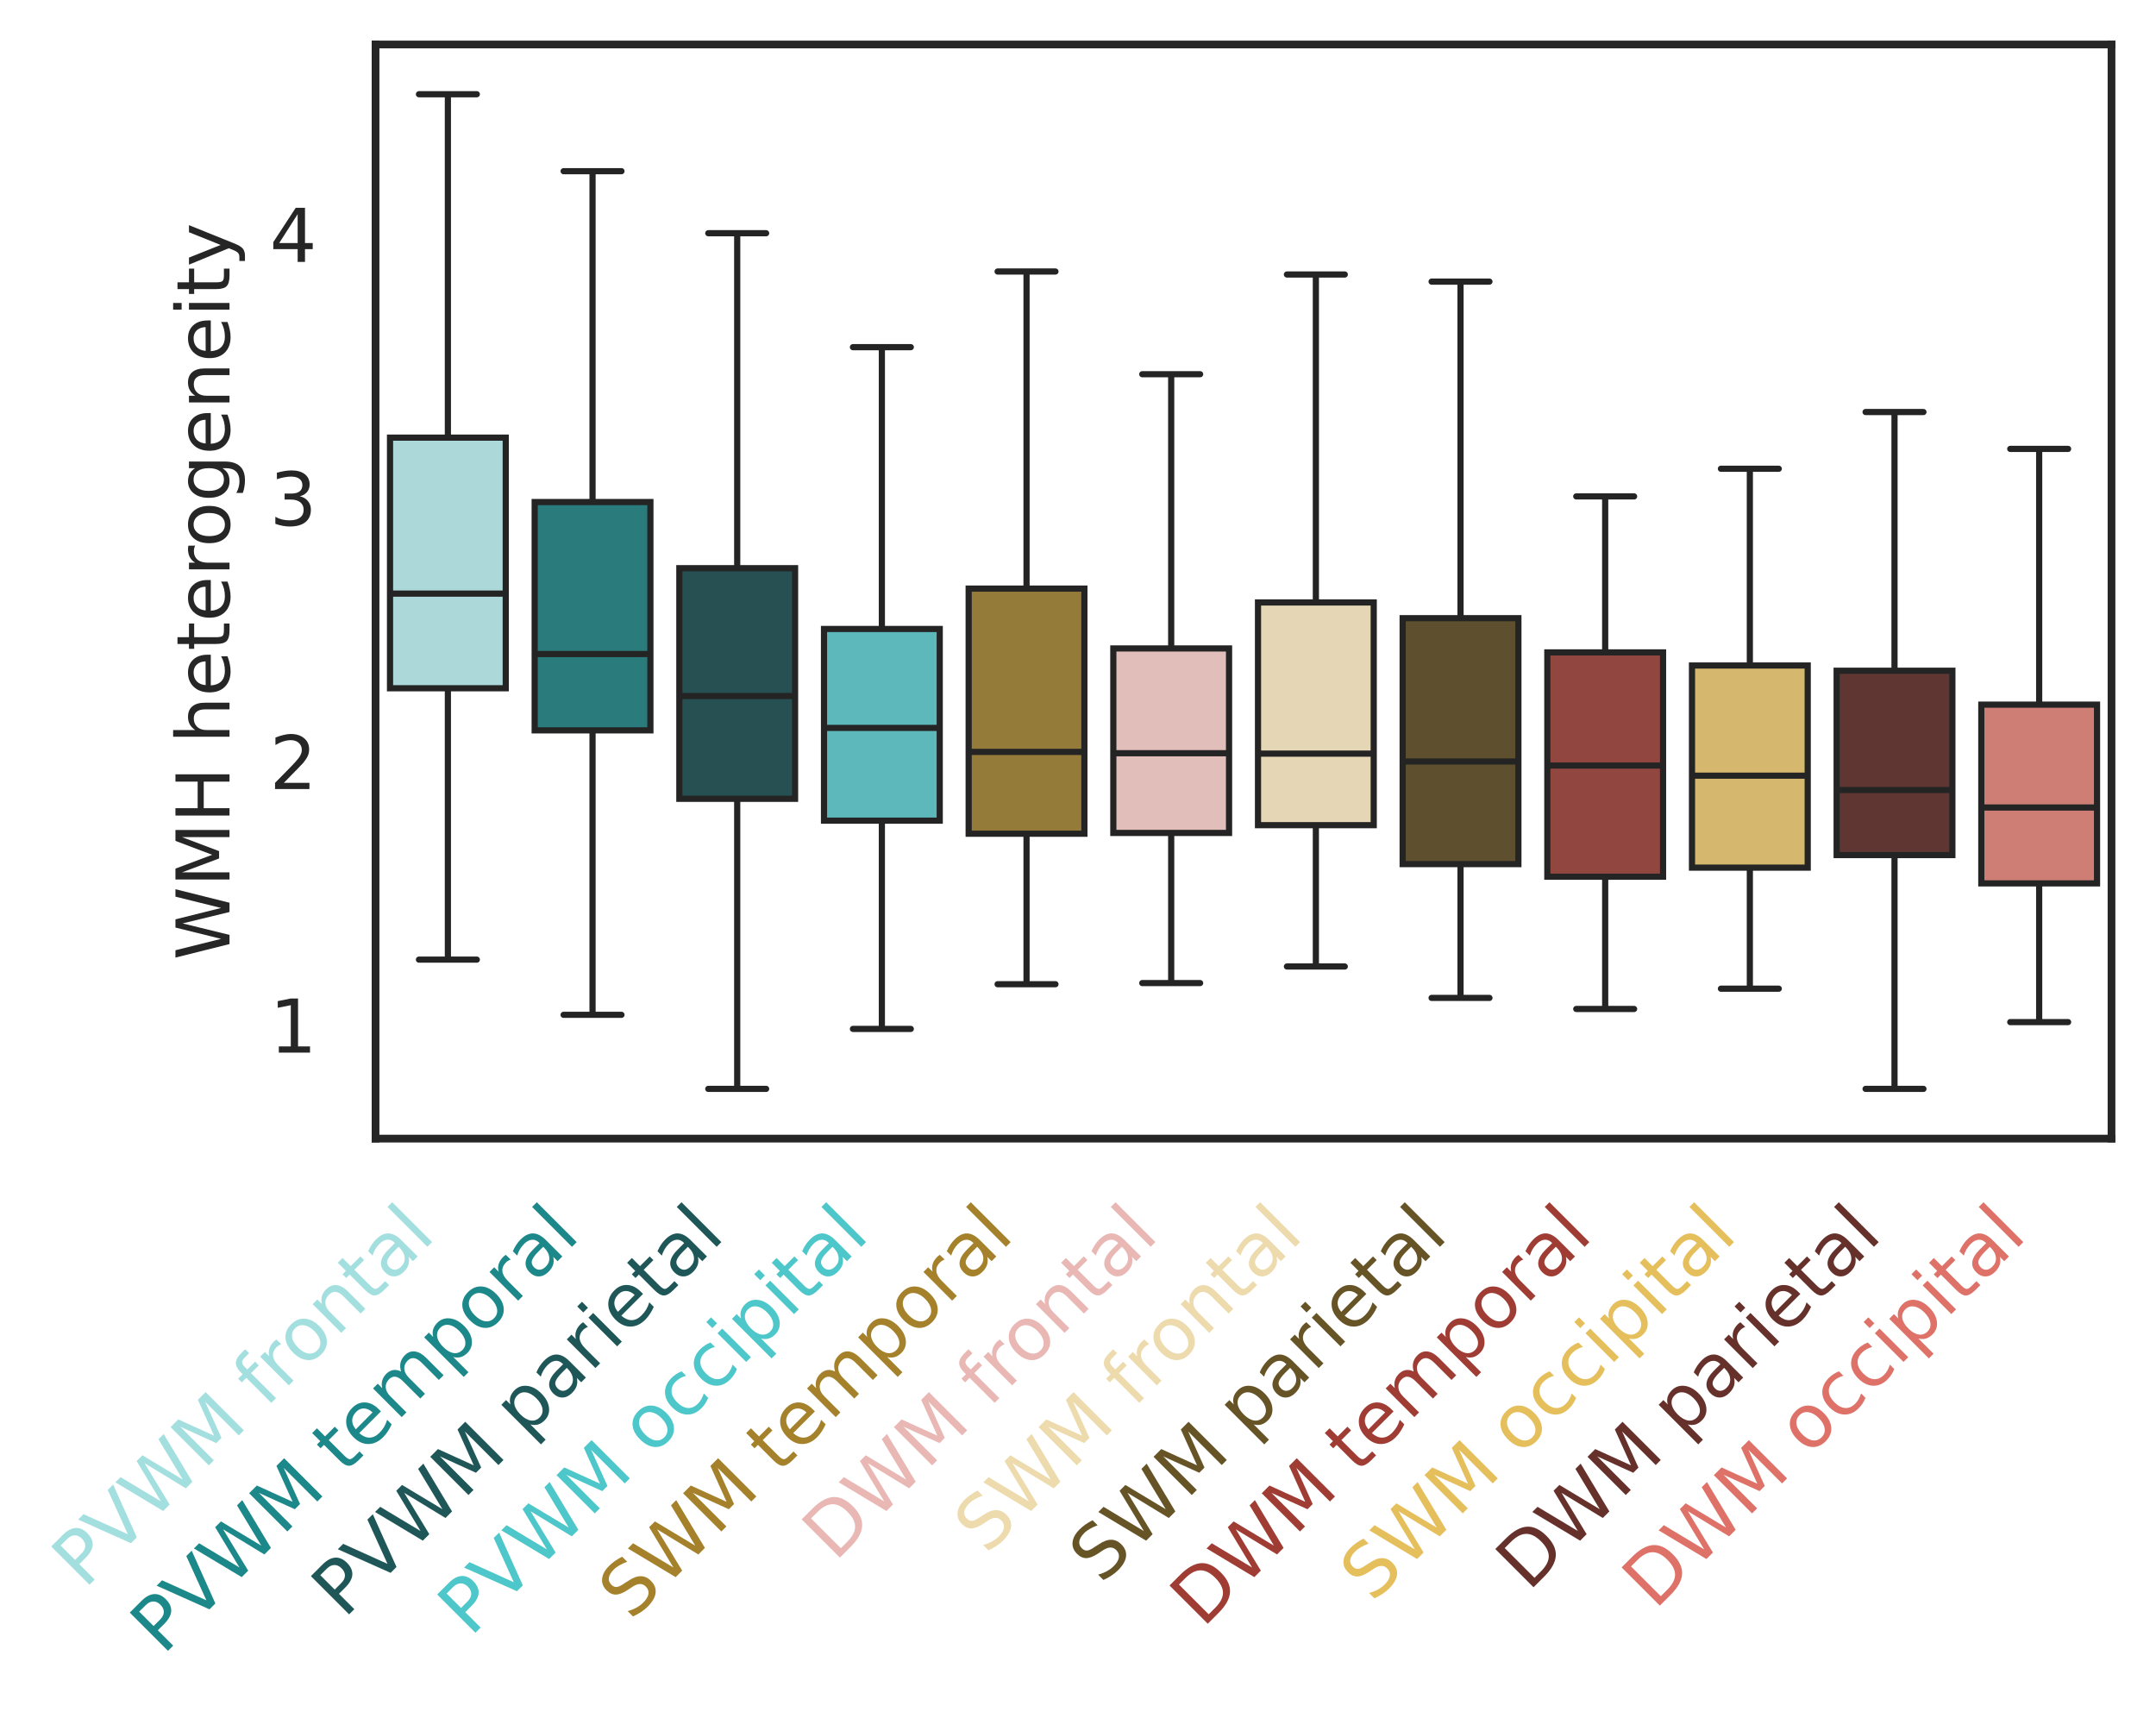
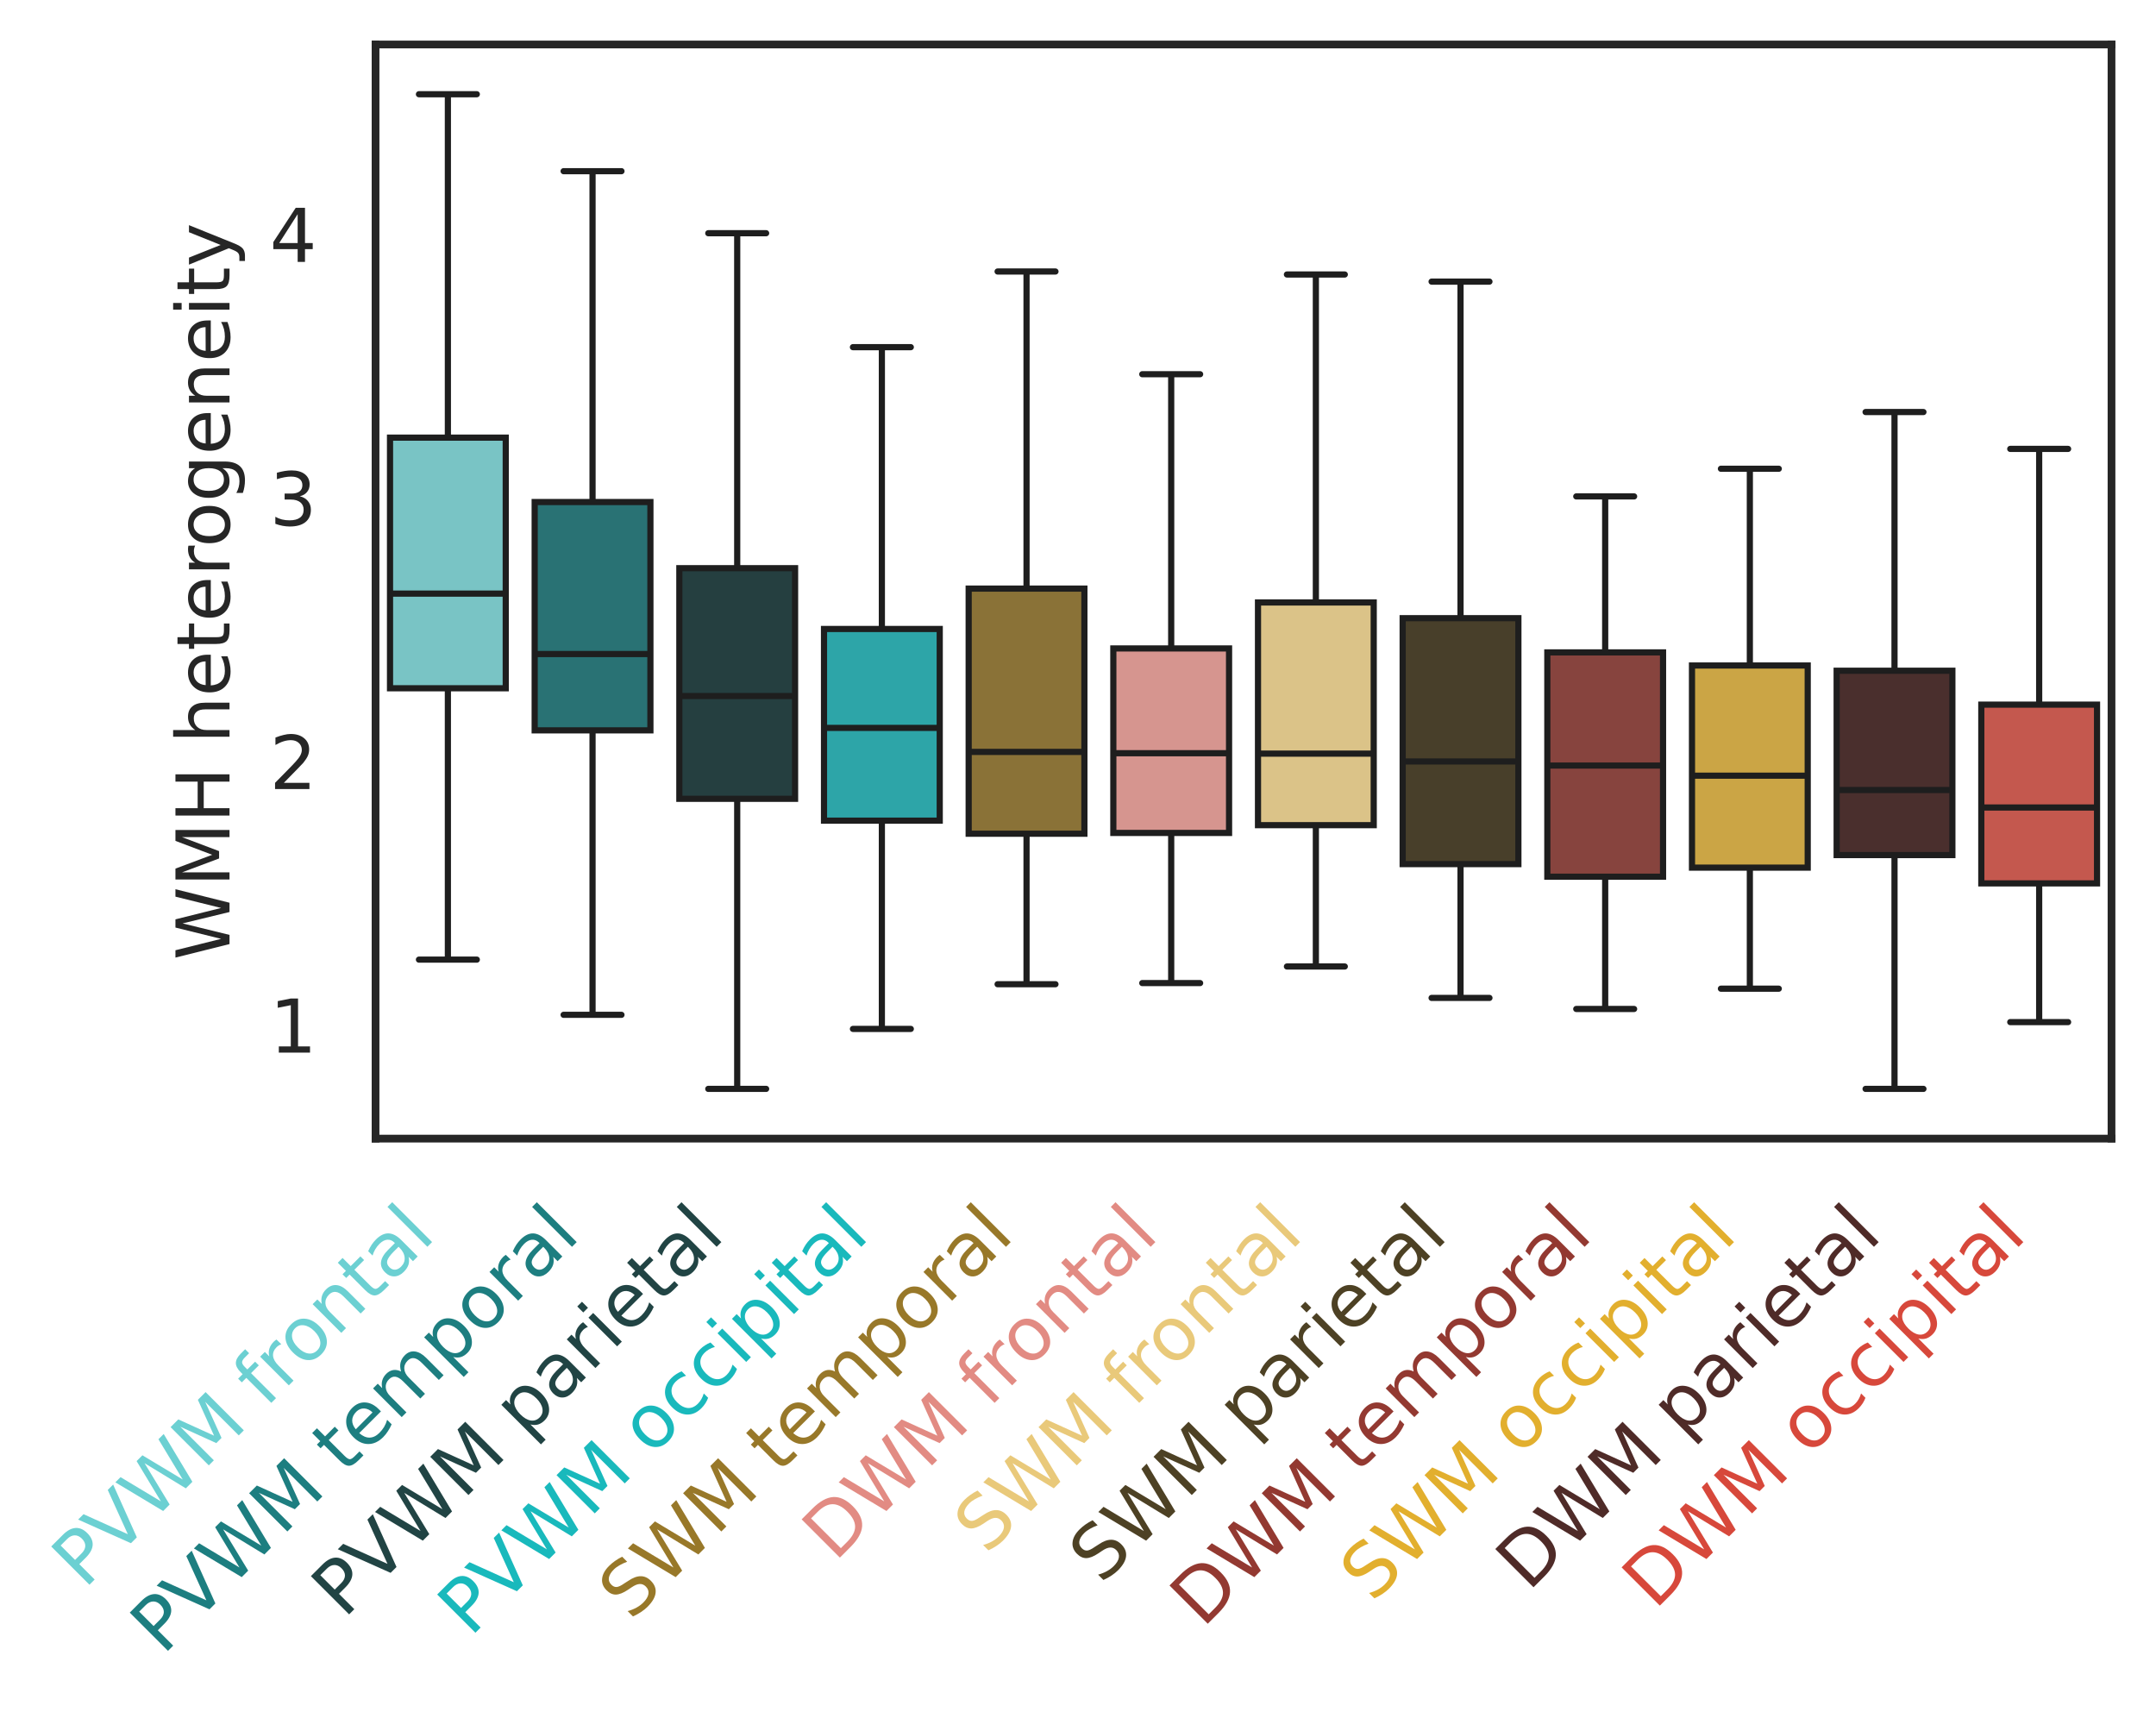
<svg xmlns="http://www.w3.org/2000/svg" width="348.893pt" height="276.918pt" viewBox="0 0 348.893 276.918" version="1.1">
  <defs>
    <style type="text/css">*{stroke-linejoin: round; stroke-linecap: butt}</style>
  </defs>
  <g id="figure_1">
    <g id="patch_1">
      <path d="M 0 276.918  L 348.893 276.918  L 348.893 0  L 0 0  L 0 276.918  z " style="fill: none" />
    </g>
    <g id="axes_1">
      <g id="patch_2">
        <path d="M 60.773 184.24  L 341.693 184.24  L 341.693 7.2  L 60.773 7.2  L 60.773 184.24  z " style="fill: none" />
      </g>
      <g id="matplotlib.axis_1">
        <g id="xtick_1">
          <g id="text_1">
-             <text style="fill: #a4dfe0; font: 12px 'DejaVu Sans', sans-serif" transform="translate(13.64749 257.2534) rotate(-45)">PVWM frontal</text>
+             <text style="fill: #6cd0d2; font: 12px 'DejaVu Sans', sans-serif" transform="translate(13.64749 257.2534) rotate(-45)">PVWM frontal</text>
          </g>
        </g>
        <g id="xtick_2">
          <g id="text_2">
-             <text style="fill: #1c888a; font: 12px 'DejaVu Sans', sans-serif" transform="translate(26.35807 267.9528) rotate(-45)">PVWM temporal</text>
+             <text style="fill: #1d7e80; font: 12px 'DejaVu Sans', sans-serif" transform="translate(26.35807 267.9528) rotate(-45)">PVWM temporal</text>
          </g>
        </g>
        <g id="xtick_3">
          <g id="text_3">
-             <text style="fill: #1f5758; font: 12px 'DejaVu Sans', sans-serif" transform="translate(55.66798 262.0529) rotate(-45)">PVWM parietal</text>
+             <text style="fill: #214444; font: 12px 'DejaVu Sans', sans-serif" transform="translate(55.66798 262.0529) rotate(-45)">PVWM parietal</text>
          </g>
        </g>
        <g id="xtick_4">
          <g id="text_4">
-             <text style="fill: #4dc7ca; font: 12px 'DejaVu Sans', sans-serif" transform="translate(76.1068 265.0241) rotate(-45)">PVWM occipital</text>
+             <text style="fill: #19b9bc; font: 12px 'DejaVu Sans', sans-serif" transform="translate(76.1068 265.0241) rotate(-45)">PVWM occipital</text>
          </g>
        </g>
        <g id="xtick_5">
          <g id="text_5">
-             <text style="fill: #a4812a; font: 12px 'DejaVu Sans', sans-serif" transform="translate(102.122 262.4189) rotate(-45)">SWM temporal</text>
+             <text style="fill: #987829; font: 12px 'DejaVu Sans', sans-serif" transform="translate(102.122 262.4189) rotate(-45)">SWM temporal</text>
          </g>
        </g>
        <g id="xtick_6">
          <g id="text_6">
-             <text style="fill: #e9b8b4; font: 12px 'DejaVu Sans', sans-serif" transform="translate(135.0846 252.8663) rotate(-45)">DWM frontal</text>
+             <text style="fill: #e28b83; font: 12px 'DejaVu Sans', sans-serif" transform="translate(135.0846 252.8663) rotate(-45)">DWM frontal</text>
          </g>
        </g>
        <g id="xtick_7">
          <g id="text_7">
-             <text style="fill: #eddbad; font: 12px 'DejaVu Sans', sans-serif" transform="translate(159.6414 251.7194) rotate(-45)">SWM frontal</text>
+             <text style="fill: #e9c97a; font: 12px 'DejaVu Sans', sans-serif" transform="translate(159.6414 251.7194) rotate(-45)">SWM frontal</text>
          </g>
        </g>
        <g id="xtick_8">
          <g id="text_8">
-             <text style="fill: #665326; font: 12px 'DejaVu Sans', sans-serif" transform="translate(178.2519 256.5189) rotate(-45)">SWM parietal</text>
+             <text style="fill: #4d4124; font: 12px 'DejaVu Sans', sans-serif" transform="translate(178.2519 256.5189) rotate(-45)">SWM parietal</text>
          </g>
        </g>
        <g id="xtick_9">
          <g id="text_9">
-             <text style="fill: #9f3c33; font: 12px 'DejaVu Sans', sans-serif" transform="translate(194.6152 263.5657) rotate(-45)">DWM temporal</text>
+             <text style="fill: #933931; font: 12px 'DejaVu Sans', sans-serif" transform="translate(194.6152 263.5657) rotate(-45)">DWM temporal</text>
          </g>
        </g>
        <g id="xtick_10">
          <g id="text_10">
-             <text style="fill: #e6bf5d; font: 12px 'DejaVu Sans', sans-serif" transform="translate(222.1007 259.4901) rotate(-45)">SWM occipital</text>
+             <text style="fill: #e2af2e; font: 12px 'DejaVu Sans', sans-serif" transform="translate(222.1007 259.4901) rotate(-45)">SWM occipital</text>
          </g>
        </g>
        <g id="xtick_11">
          <g id="text_11">
-             <text style="fill: #66302b; font: 12px 'DejaVu Sans', sans-serif" transform="translate(247.3351 257.6658) rotate(-45)">DWM parietal</text>
+             <text style="fill: #4f2b28; font: 12px 'DejaVu Sans', sans-serif" transform="translate(247.3351 257.6658) rotate(-45)">DWM parietal</text>
          </g>
        </g>
        <g id="xtick_12">
          <g id="text_12">
-             <text style="fill: #de7268; font: 12px 'DejaVu Sans', sans-serif" transform="translate(267.7739 260.6369) rotate(-45)">DWM occipital</text>
+             <text style="fill: #d7483b; font: 12px 'DejaVu Sans', sans-serif" transform="translate(267.7739 260.6369) rotate(-45)">DWM occipital</text>
          </g>
        </g>
      </g>
      <g id="matplotlib.axis_2">
        <g id="ytick_1">
          <g id="text_13">
            <text style="fill: #262626; font: 12px 'DejaVu Sans', sans-serif; text-anchor: end" x="51.273" y="170.318" transform="rotate(-0 51.27334 170.3176)">1</text>
          </g>
        </g>
        <g id="ytick_2">
          <g id="text_14">
            <text style="fill: #262626; font: 12px 'DejaVu Sans', sans-serif; text-anchor: end" x="51.273" y="127.671" transform="rotate(-0 51.27334 127.6708)">2</text>
          </g>
        </g>
        <g id="ytick_3">
          <g id="text_15">
            <text style="fill: #262626; font: 12px 'DejaVu Sans', sans-serif; text-anchor: end" x="51.273" y="85.024" transform="rotate(-0 51.27334 85.02396)">3</text>
          </g>
        </g>
        <g id="ytick_4">
          <g id="text_16">
            <text style="fill: #262626; font: 12px 'DejaVu Sans', sans-serif; text-anchor: end" x="51.273" y="42.377" transform="rotate(-0 51.27334 42.37713)">4</text>
          </g>
        </g>
        <g id="text_17">
          <text style="fill: #262626; font: 12px 'DejaVu Sans', sans-serif; text-anchor: middle" x="37.143" y="95.72" transform="rotate(-90 37.14271 95.71989)">WMH heterogeneity</text>
        </g>
      </g>
      <g id="patch_3">
-         <path d="M 63.114 111.369  L 81.842 111.369  L 81.842 70.813  L 63.114 70.813  L 63.114 111.369  z " clip-path="url(#p19a65bd979)" style="fill: #acd8d9; stroke: #242424; stroke-linejoin: miter" />
+         <path d="M 63.114 111.369  L 81.842 111.369  L 81.842 70.813  L 63.114 70.813  L 63.114 111.369  z " clip-path="url(#p27c1c8b033)" style="fill: #79c4c5; stroke: #1e1e1e; stroke-linejoin: miter" />
      </g>
      <g id="line2d_1">
-         <path d="M 72.478 111.369  L 72.478 155.278  " clip-path="url(#p19a65bd979)" style="fill: none; stroke: #242424" />
+         <path d="M 72.478 111.369  L 72.478 155.278  " clip-path="url(#p27c1c8b033)" style="fill: none; stroke: #1e1e1e" />
      </g>
      <g id="line2d_2">
-         <path d="M 72.478 70.813  L 72.478 15.247  " clip-path="url(#p19a65bd979)" style="fill: none; stroke: #242424" />
+         <path d="M 72.478 70.813  L 72.478 15.247  " clip-path="url(#p27c1c8b033)" style="fill: none; stroke: #1e1e1e" />
      </g>
      <g id="line2d_3">
-         <path d="M 67.796 155.278  L 77.16 155.278  " clip-path="url(#p19a65bd979)" style="fill: none; stroke: #242424; stroke-linecap: round" />
+         <path d="M 67.796 155.278  L 77.16 155.278  " clip-path="url(#p27c1c8b033)" style="fill: none; stroke: #1e1e1e; stroke-linecap: round" />
      </g>
      <g id="line2d_4">
-         <path d="M 67.796 15.247  L 77.16 15.247  " clip-path="url(#p19a65bd979)" style="fill: none; stroke: #242424; stroke-linecap: round" />
+         <path d="M 67.796 15.247  L 77.16 15.247  " clip-path="url(#p27c1c8b033)" style="fill: none; stroke: #1e1e1e; stroke-linecap: round" />
      </g>
      <g id="patch_4">
-         <path d="M 133.344 132.792  L 152.072 132.792  L 152.072 101.776  L 133.344 101.776  L 133.344 132.792  z " clip-path="url(#p19a65bd979)" style="fill: #5cb8ba; stroke: #242424; stroke-linejoin: miter" />
+         <path d="M 133.344 132.792  L 152.072 132.792  L 152.072 101.776  L 133.344 101.776  L 133.344 132.792  z " clip-path="url(#p27c1c8b033)" style="fill: #2da5a8; stroke: #1e1e1e; stroke-linejoin: miter" />
      </g>
      <g id="line2d_5">
-         <path d="M 142.708 132.792  L 142.708 166.49  " clip-path="url(#p19a65bd979)" style="fill: none; stroke: #242424" />
+         <path d="M 142.708 132.792  L 142.708 166.49  " clip-path="url(#p27c1c8b033)" style="fill: none; stroke: #1e1e1e" />
      </g>
      <g id="line2d_6">
-         <path d="M 142.708 101.776  L 142.708 56.175  " clip-path="url(#p19a65bd979)" style="fill: none; stroke: #242424" />
+         <path d="M 142.708 101.776  L 142.708 56.175  " clip-path="url(#p27c1c8b033)" style="fill: none; stroke: #1e1e1e" />
      </g>
      <g id="line2d_7">
-         <path d="M 138.026 166.49  L 147.39 166.49  " clip-path="url(#p19a65bd979)" style="fill: none; stroke: #242424; stroke-linecap: round" />
+         <path d="M 138.026 166.49  L 147.39 166.49  " clip-path="url(#p27c1c8b033)" style="fill: none; stroke: #1e1e1e; stroke-linecap: round" />
      </g>
      <g id="line2d_8">
-         <path d="M 138.026 56.175  L 147.39 56.175  " clip-path="url(#p19a65bd979)" style="fill: none; stroke: #242424; stroke-linecap: round" />
+         <path d="M 138.026 56.175  L 147.39 56.175  " clip-path="url(#p27c1c8b033)" style="fill: none; stroke: #1e1e1e; stroke-linecap: round" />
      </g>
      <g id="patch_5">
-         <path d="M 86.524 118.181  L 105.252 118.181  L 105.252 81.235  L 86.524 81.235  L 86.524 118.181  z " clip-path="url(#p19a65bd979)" style="fill: #2a7b7c; stroke: #242424; stroke-linejoin: miter" />
+         <path d="M 86.524 118.181  L 105.252 118.181  L 105.252 81.235  L 86.524 81.235  L 86.524 118.181  z " clip-path="url(#p27c1c8b033)" style="fill: #297274; stroke: #1e1e1e; stroke-linejoin: miter" />
      </g>
      <g id="line2d_9">
-         <path d="M 95.888 118.181  L 95.888 164.209  " clip-path="url(#p19a65bd979)" style="fill: none; stroke: #242424" />
+         <path d="M 95.888 118.181  L 95.888 164.209  " clip-path="url(#p27c1c8b033)" style="fill: none; stroke: #1e1e1e" />
      </g>
      <g id="line2d_10">
-         <path d="M 95.888 81.235  L 95.888 27.7  " clip-path="url(#p19a65bd979)" style="fill: none; stroke: #242424" />
+         <path d="M 95.888 81.235  L 95.888 27.7  " clip-path="url(#p27c1c8b033)" style="fill: none; stroke: #1e1e1e" />
      </g>
      <g id="line2d_11">
-         <path d="M 91.206 164.209  L 100.57 164.209  " clip-path="url(#p19a65bd979)" style="fill: none; stroke: #242424; stroke-linecap: round" />
+         <path d="M 91.206 164.209  L 100.57 164.209  " clip-path="url(#p27c1c8b033)" style="fill: none; stroke: #1e1e1e; stroke-linecap: round" />
      </g>
      <g id="line2d_12">
-         <path d="M 91.206 27.7  L 100.57 27.7  " clip-path="url(#p19a65bd979)" style="fill: none; stroke: #242424; stroke-linecap: round" />
+         <path d="M 91.206 27.7  L 100.57 27.7  " clip-path="url(#p27c1c8b033)" style="fill: none; stroke: #1e1e1e; stroke-linecap: round" />
      </g>
      <g id="patch_6">
-         <path d="M 109.934 129.256  L 128.662 129.256  L 128.662 91.939  L 109.934 91.939  L 109.934 129.256  z " clip-path="url(#p19a65bd979)" style="fill: #265051; stroke: #242424; stroke-linejoin: miter" />
+         <path d="M 109.934 129.256  L 128.662 129.256  L 128.662 91.939  L 109.934 91.939  L 109.934 129.256  z " clip-path="url(#p27c1c8b033)" style="fill: #253f40; stroke: #1e1e1e; stroke-linejoin: miter" />
      </g>
      <g id="line2d_13">
-         <path d="M 119.298 129.256  L 119.298 176.193  " clip-path="url(#p19a65bd979)" style="fill: none; stroke: #242424" />
+         <path d="M 119.298 129.256  L 119.298 176.193  " clip-path="url(#p27c1c8b033)" style="fill: none; stroke: #1e1e1e" />
      </g>
      <g id="line2d_14">
-         <path d="M 119.298 91.939  L 119.298 37.737  " clip-path="url(#p19a65bd979)" style="fill: none; stroke: #242424" />
+         <path d="M 119.298 91.939  L 119.298 37.737  " clip-path="url(#p27c1c8b033)" style="fill: none; stroke: #1e1e1e" />
      </g>
      <g id="line2d_15">
-         <path d="M 114.616 176.193  L 123.98 176.193  " clip-path="url(#p19a65bd979)" style="fill: none; stroke: #242424; stroke-linecap: round" />
+         <path d="M 114.616 176.193  L 123.98 176.193  " clip-path="url(#p27c1c8b033)" style="fill: none; stroke: #1e1e1e; stroke-linecap: round" />
      </g>
      <g id="line2d_16">
-         <path d="M 114.616 37.737  L 123.98 37.737  " clip-path="url(#p19a65bd979)" style="fill: none; stroke: #242424; stroke-linecap: round" />
+         <path d="M 114.616 37.737  L 123.98 37.737  " clip-path="url(#p27c1c8b033)" style="fill: none; stroke: #1e1e1e; stroke-linecap: round" />
      </g>
      <g id="patch_7">
-         <path d="M 203.574 133.522  L 222.302 133.522  L 222.302 97.485  L 203.574 97.485  L 203.574 133.522  z " clip-path="url(#p19a65bd979)" style="fill: #e5d7b5; stroke: #242424; stroke-linejoin: miter" />
+         <path d="M 203.574 133.522  L 222.302 133.522  L 222.302 97.485  L 203.574 97.485  L 203.574 133.522  z " clip-path="url(#p27c1c8b033)" style="fill: #dbc388; stroke: #1e1e1e; stroke-linejoin: miter" />
      </g>
      <g id="line2d_17">
-         <path d="M 212.938 133.522  L 212.938 156.389  " clip-path="url(#p19a65bd979)" style="fill: none; stroke: #242424" />
+         <path d="M 212.938 133.522  L 212.938 156.389  " clip-path="url(#p27c1c8b033)" style="fill: none; stroke: #1e1e1e" />
      </g>
      <g id="line2d_18">
-         <path d="M 212.938 97.485  L 212.938 44.416  " clip-path="url(#p19a65bd979)" style="fill: none; stroke: #242424" />
+         <path d="M 212.938 97.485  L 212.938 44.416  " clip-path="url(#p27c1c8b033)" style="fill: none; stroke: #1e1e1e" />
      </g>
      <g id="line2d_19">
-         <path d="M 208.256 156.389  L 217.62 156.389  " clip-path="url(#p19a65bd979)" style="fill: none; stroke: #242424; stroke-linecap: round" />
+         <path d="M 208.256 156.389  L 217.62 156.389  " clip-path="url(#p27c1c8b033)" style="fill: none; stroke: #1e1e1e; stroke-linecap: round" />
      </g>
      <g id="line2d_20">
-         <path d="M 208.256 44.416  L 217.62 44.416  " clip-path="url(#p19a65bd979)" style="fill: none; stroke: #242424; stroke-linecap: round" />
+         <path d="M 208.256 44.416  L 217.62 44.416  " clip-path="url(#p27c1c8b033)" style="fill: none; stroke: #1e1e1e; stroke-linecap: round" />
      </g>
      <g id="patch_8">
-         <path d="M 273.804 140.393  L 292.532 140.393  L 292.532 107.686  L 273.804 107.686  L 273.804 140.393  z " clip-path="url(#p19a65bd979)" style="fill: #d5b86e; stroke: #242424; stroke-linejoin: miter" />
+         <path d="M 273.804 140.393  L 292.532 140.393  L 292.532 107.686  L 273.804 107.686  L 273.804 140.393  z " clip-path="url(#p27c1c8b033)" style="fill: #cba545; stroke: #1e1e1e; stroke-linejoin: miter" />
      </g>
      <g id="line2d_21">
-         <path d="M 283.168 140.393  L 283.168 159.98  " clip-path="url(#p19a65bd979)" style="fill: none; stroke: #242424" />
+         <path d="M 283.168 140.393  L 283.168 159.98  " clip-path="url(#p27c1c8b033)" style="fill: none; stroke: #1e1e1e" />
      </g>
      <g id="line2d_22">
-         <path d="M 283.168 107.686  L 283.168 75.849  " clip-path="url(#p19a65bd979)" style="fill: none; stroke: #242424" />
+         <path d="M 283.168 107.686  L 283.168 75.849  " clip-path="url(#p27c1c8b033)" style="fill: none; stroke: #1e1e1e" />
      </g>
      <g id="line2d_23">
-         <path d="M 278.486 159.98  L 287.85 159.98  " clip-path="url(#p19a65bd979)" style="fill: none; stroke: #242424; stroke-linecap: round" />
+         <path d="M 278.486 159.98  L 287.85 159.98  " clip-path="url(#p27c1c8b033)" style="fill: none; stroke: #1e1e1e; stroke-linecap: round" />
      </g>
      <g id="line2d_24">
-         <path d="M 278.486 75.849  L 287.85 75.849  " clip-path="url(#p19a65bd979)" style="fill: none; stroke: #242424; stroke-linecap: round" />
+         <path d="M 278.486 75.849  L 287.85 75.849  " clip-path="url(#p27c1c8b033)" style="fill: none; stroke: #1e1e1e; stroke-linecap: round" />
      </g>
      <g id="patch_9">
-         <path d="M 156.754 134.905  L 175.482 134.905  L 175.482 95.241  L 156.754 95.241  L 156.754 134.905  z " clip-path="url(#p19a65bd979)" style="fill: #957b39; stroke: #242424; stroke-linejoin: miter" />
+         <path d="M 156.754 134.905  L 175.482 134.905  L 175.482 95.241  L 156.754 95.241  L 156.754 134.905  z " clip-path="url(#p27c1c8b033)" style="fill: #8a7237; stroke: #1e1e1e; stroke-linejoin: miter" />
      </g>
      <g id="line2d_25">
-         <path d="M 166.118 134.905  L 166.118 159.257  " clip-path="url(#p19a65bd979)" style="fill: none; stroke: #242424" />
+         <path d="M 166.118 134.905  L 166.118 159.257  " clip-path="url(#p27c1c8b033)" style="fill: none; stroke: #1e1e1e" />
      </g>
      <g id="line2d_26">
-         <path d="M 166.118 95.241  L 166.118 43.933  " clip-path="url(#p19a65bd979)" style="fill: none; stroke: #242424" />
+         <path d="M 166.118 95.241  L 166.118 43.933  " clip-path="url(#p27c1c8b033)" style="fill: none; stroke: #1e1e1e" />
      </g>
      <g id="line2d_27">
-         <path d="M 161.436 159.257  L 170.8 159.257  " clip-path="url(#p19a65bd979)" style="fill: none; stroke: #242424; stroke-linecap: round" />
+         <path d="M 161.436 159.257  L 170.8 159.257  " clip-path="url(#p27c1c8b033)" style="fill: none; stroke: #1e1e1e; stroke-linecap: round" />
      </g>
      <g id="line2d_28">
-         <path d="M 161.436 43.933  L 170.8 43.933  " clip-path="url(#p19a65bd979)" style="fill: none; stroke: #242424; stroke-linecap: round" />
+         <path d="M 161.436 43.933  L 170.8 43.933  " clip-path="url(#p27c1c8b033)" style="fill: none; stroke: #1e1e1e; stroke-linecap: round" />
      </g>
      <g id="patch_10">
-         <path d="M 226.984 139.823  L 245.712 139.823  L 245.712 100.028  L 226.984 100.028  L 226.984 139.823  z " clip-path="url(#p19a65bd979)" style="fill: #5e502e; stroke: #242424; stroke-linejoin: miter" />
+         <path d="M 226.984 139.823  L 245.712 139.823  L 245.712 100.028  L 226.984 100.028  L 226.984 139.823  z " clip-path="url(#p27c1c8b033)" style="fill: #483f2a; stroke: #1e1e1e; stroke-linejoin: miter" />
      </g>
      <g id="line2d_29">
-         <path d="M 236.348 139.823  L 236.348 161.474  " clip-path="url(#p19a65bd979)" style="fill: none; stroke: #242424" />
+         <path d="M 236.348 139.823  L 236.348 161.474  " clip-path="url(#p27c1c8b033)" style="fill: none; stroke: #1e1e1e" />
      </g>
      <g id="line2d_30">
-         <path d="M 236.348 100.028  L 236.348 45.568  " clip-path="url(#p19a65bd979)" style="fill: none; stroke: #242424" />
+         <path d="M 236.348 100.028  L 236.348 45.568  " clip-path="url(#p27c1c8b033)" style="fill: none; stroke: #1e1e1e" />
      </g>
      <g id="line2d_31">
-         <path d="M 231.666 161.474  L 241.03 161.474  " clip-path="url(#p19a65bd979)" style="fill: none; stroke: #242424; stroke-linecap: round" />
+         <path d="M 231.666 161.474  L 241.03 161.474  " clip-path="url(#p27c1c8b033)" style="fill: none; stroke: #1e1e1e; stroke-linecap: round" />
      </g>
      <g id="line2d_32">
-         <path d="M 231.666 45.568  L 241.03 45.568  " clip-path="url(#p19a65bd979)" style="fill: none; stroke: #242424; stroke-linecap: round" />
+         <path d="M 231.666 45.568  L 241.03 45.568  " clip-path="url(#p27c1c8b033)" style="fill: none; stroke: #1e1e1e; stroke-linecap: round" />
      </g>
      <g id="patch_11">
-         <path d="M 180.164 134.78  L 198.892 134.78  L 198.892 104.925  L 180.164 104.925  L 180.164 134.78  z " clip-path="url(#p19a65bd979)" style="fill: #e2beba; stroke: #242424; stroke-linejoin: miter" />
+         <path d="M 180.164 134.78  L 198.892 134.78  L 198.892 104.925  L 180.164 104.925  L 180.164 134.78  z " clip-path="url(#p27c1c8b033)" style="fill: #d6958f; stroke: #1e1e1e; stroke-linejoin: miter" />
      </g>
      <g id="line2d_33">
-         <path d="M 189.528 134.78  L 189.528 159.072  " clip-path="url(#p19a65bd979)" style="fill: none; stroke: #242424" />
+         <path d="M 189.528 134.78  L 189.528 159.072  " clip-path="url(#p27c1c8b033)" style="fill: none; stroke: #1e1e1e" />
      </g>
      <g id="line2d_34">
-         <path d="M 189.528 104.925  L 189.528 60.553  " clip-path="url(#p19a65bd979)" style="fill: none; stroke: #242424" />
+         <path d="M 189.528 104.925  L 189.528 60.553  " clip-path="url(#p27c1c8b033)" style="fill: none; stroke: #1e1e1e" />
      </g>
      <g id="line2d_35">
-         <path d="M 184.846 159.072  L 194.21 159.072  " clip-path="url(#p19a65bd979)" style="fill: none; stroke: #242424; stroke-linecap: round" />
+         <path d="M 184.846 159.072  L 194.21 159.072  " clip-path="url(#p27c1c8b033)" style="fill: none; stroke: #1e1e1e; stroke-linecap: round" />
      </g>
      <g id="line2d_36">
-         <path d="M 184.846 60.553  L 194.21 60.553  " clip-path="url(#p19a65bd979)" style="fill: none; stroke: #242424; stroke-linecap: round" />
+         <path d="M 184.846 60.553  L 194.21 60.553  " clip-path="url(#p27c1c8b033)" style="fill: none; stroke: #1e1e1e; stroke-linecap: round" />
      </g>
      <g id="patch_12">
-         <path d="M 320.624 142.941  L 339.352 142.941  L 339.352 114.018  L 320.624 114.018  L 320.624 142.941  z " clip-path="url(#p19a65bd979)" style="fill: #cf7e76; stroke: #242424; stroke-linejoin: miter" />
+         <path d="M 320.624 142.941  L 339.352 142.941  L 339.352 114.018  L 320.624 114.018  L 320.624 142.941  z " clip-path="url(#p27c1c8b033)" style="fill: #c4584e; stroke: #1e1e1e; stroke-linejoin: miter" />
      </g>
      <g id="line2d_37">
-         <path d="M 329.988 142.941  L 329.988 165.387  " clip-path="url(#p19a65bd979)" style="fill: none; stroke: #242424" />
+         <path d="M 329.988 142.941  L 329.988 165.387  " clip-path="url(#p27c1c8b033)" style="fill: none; stroke: #1e1e1e" />
      </g>
      <g id="line2d_38">
-         <path d="M 329.988 114.018  L 329.988 72.637  " clip-path="url(#p19a65bd979)" style="fill: none; stroke: #242424" />
+         <path d="M 329.988 114.018  L 329.988 72.637  " clip-path="url(#p27c1c8b033)" style="fill: none; stroke: #1e1e1e" />
      </g>
      <g id="line2d_39">
-         <path d="M 325.306 165.387  L 334.67 165.387  " clip-path="url(#p19a65bd979)" style="fill: none; stroke: #242424; stroke-linecap: round" />
+         <path d="M 325.306 165.387  L 334.67 165.387  " clip-path="url(#p27c1c8b033)" style="fill: none; stroke: #1e1e1e; stroke-linecap: round" />
      </g>
      <g id="line2d_40">
-         <path d="M 325.306 72.637  L 334.67 72.637  " clip-path="url(#p19a65bd979)" style="fill: none; stroke: #242424; stroke-linecap: round" />
+         <path d="M 325.306 72.637  L 334.67 72.637  " clip-path="url(#p27c1c8b033)" style="fill: none; stroke: #1e1e1e; stroke-linecap: round" />
      </g>
      <g id="patch_13">
-         <path d="M 250.394 141.861  L 269.122 141.861  L 269.122 105.564  L 250.394 105.564  L 250.394 141.861  z " clip-path="url(#p19a65bd979)" style="fill: #914740; stroke: #242424; stroke-linejoin: miter" />
+         <path d="M 250.394 141.861  L 269.122 141.861  L 269.122 105.564  L 250.394 105.564  L 250.394 141.861  z " clip-path="url(#p27c1c8b033)" style="fill: #87443e; stroke: #1e1e1e; stroke-linejoin: miter" />
      </g>
      <g id="line2d_41">
-         <path d="M 259.758 141.861  L 259.758 163.263  " clip-path="url(#p19a65bd979)" style="fill: none; stroke: #242424" />
+         <path d="M 259.758 141.861  L 259.758 163.263  " clip-path="url(#p27c1c8b033)" style="fill: none; stroke: #1e1e1e" />
      </g>
      <g id="line2d_42">
-         <path d="M 259.758 105.564  L 259.758 80.326  " clip-path="url(#p19a65bd979)" style="fill: none; stroke: #242424" />
+         <path d="M 259.758 105.564  L 259.758 80.326  " clip-path="url(#p27c1c8b033)" style="fill: none; stroke: #1e1e1e" />
      </g>
      <g id="line2d_43">
-         <path d="M 255.076 163.263  L 264.44 163.263  " clip-path="url(#p19a65bd979)" style="fill: none; stroke: #242424; stroke-linecap: round" />
+         <path d="M 255.076 163.263  L 264.44 163.263  " clip-path="url(#p27c1c8b033)" style="fill: none; stroke: #1e1e1e; stroke-linecap: round" />
      </g>
      <g id="line2d_44">
-         <path d="M 255.076 80.326  L 264.44 80.326  " clip-path="url(#p19a65bd979)" style="fill: none; stroke: #242424; stroke-linecap: round" />
+         <path d="M 255.076 80.326  L 264.44 80.326  " clip-path="url(#p27c1c8b033)" style="fill: none; stroke: #1e1e1e; stroke-linecap: round" />
      </g>
      <g id="patch_14">
-         <path d="M 297.214 138.361  L 315.942 138.361  L 315.942 108.533  L 297.214 108.533  L 297.214 138.361  z " clip-path="url(#p19a65bd979)" style="fill: #5f3632; stroke: #242424; stroke-linejoin: miter" />
+         <path d="M 297.214 138.361  L 315.942 138.361  L 315.942 108.533  L 297.214 108.533  L 297.214 138.361  z " clip-path="url(#p27c1c8b033)" style="fill: #4a2f2d; stroke: #1e1e1e; stroke-linejoin: miter" />
      </g>
      <g id="line2d_45">
-         <path d="M 306.578 138.361  L 306.578 176.193  " clip-path="url(#p19a65bd979)" style="fill: none; stroke: #242424" />
+         <path d="M 306.578 138.361  L 306.578 176.193  " clip-path="url(#p27c1c8b033)" style="fill: none; stroke: #1e1e1e" />
      </g>
      <g id="line2d_46">
-         <path d="M 306.578 108.533  L 306.578 66.673  " clip-path="url(#p19a65bd979)" style="fill: none; stroke: #242424" />
+         <path d="M 306.578 108.533  L 306.578 66.673  " clip-path="url(#p27c1c8b033)" style="fill: none; stroke: #1e1e1e" />
      </g>
      <g id="line2d_47">
-         <path d="M 301.896 176.193  L 311.26 176.193  " clip-path="url(#p19a65bd979)" style="fill: none; stroke: #242424; stroke-linecap: round" />
+         <path d="M 301.896 176.193  L 311.26 176.193  " clip-path="url(#p27c1c8b033)" style="fill: none; stroke: #1e1e1e; stroke-linecap: round" />
      </g>
      <g id="line2d_48">
-         <path d="M 301.896 66.673  L 311.26 66.673  " clip-path="url(#p19a65bd979)" style="fill: none; stroke: #242424; stroke-linecap: round" />
+         <path d="M 301.896 66.673  L 311.26 66.673  " clip-path="url(#p27c1c8b033)" style="fill: none; stroke: #1e1e1e; stroke-linecap: round" />
      </g>
      <g id="line2d_49">
-         <path d="M 63.114 96.052  L 81.842 96.052  " clip-path="url(#p19a65bd979)" style="fill: none; stroke: #242424" />
+         <path d="M 63.114 96.052  L 81.842 96.052  " clip-path="url(#p27c1c8b033)" style="fill: none; stroke: #1e1e1e" />
      </g>
      <g id="line2d_50">
-         <path d="M 133.344 117.78  L 152.072 117.78  " clip-path="url(#p19a65bd979)" style="fill: none; stroke: #242424" />
+         <path d="M 133.344 117.78  L 152.072 117.78  " clip-path="url(#p27c1c8b033)" style="fill: none; stroke: #1e1e1e" />
      </g>
      <g id="line2d_51">
-         <path d="M 86.524 105.829  L 105.252 105.829  " clip-path="url(#p19a65bd979)" style="fill: none; stroke: #242424" />
+         <path d="M 86.524 105.829  L 105.252 105.829  " clip-path="url(#p27c1c8b033)" style="fill: none; stroke: #1e1e1e" />
      </g>
      <g id="line2d_52">
-         <path d="M 109.934 112.63  L 128.662 112.63  " clip-path="url(#p19a65bd979)" style="fill: none; stroke: #242424" />
+         <path d="M 109.934 112.63  L 128.662 112.63  " clip-path="url(#p27c1c8b033)" style="fill: none; stroke: #1e1e1e" />
      </g>
      <g id="line2d_53">
-         <path d="M 203.574 121.943  L 222.302 121.943  " clip-path="url(#p19a65bd979)" style="fill: none; stroke: #242424" />
+         <path d="M 203.574 121.943  L 222.302 121.943  " clip-path="url(#p27c1c8b033)" style="fill: none; stroke: #1e1e1e" />
      </g>
      <g id="line2d_54">
-         <path d="M 273.804 125.515  L 292.532 125.515  " clip-path="url(#p19a65bd979)" style="fill: none; stroke: #242424" />
+         <path d="M 273.804 125.515  L 292.532 125.515  " clip-path="url(#p27c1c8b033)" style="fill: none; stroke: #1e1e1e" />
      </g>
      <g id="line2d_55">
-         <path d="M 156.754 121.666  L 175.482 121.666  " clip-path="url(#p19a65bd979)" style="fill: none; stroke: #242424" />
+         <path d="M 156.754 121.666  L 175.482 121.666  " clip-path="url(#p27c1c8b033)" style="fill: none; stroke: #1e1e1e" />
      </g>
      <g id="line2d_56">
-         <path d="M 226.984 123.213  L 245.712 123.213  " clip-path="url(#p19a65bd979)" style="fill: none; stroke: #242424" />
+         <path d="M 226.984 123.213  L 245.712 123.213  " clip-path="url(#p27c1c8b033)" style="fill: none; stroke: #1e1e1e" />
      </g>
      <g id="line2d_57">
-         <path d="M 180.164 121.88  L 198.892 121.88  " clip-path="url(#p19a65bd979)" style="fill: none; stroke: #242424" />
+         <path d="M 180.164 121.88  L 198.892 121.88  " clip-path="url(#p27c1c8b033)" style="fill: none; stroke: #1e1e1e" />
      </g>
      <g id="line2d_58">
-         <path d="M 320.624 130.661  L 339.352 130.661  " clip-path="url(#p19a65bd979)" style="fill: none; stroke: #242424" />
+         <path d="M 320.624 130.661  L 339.352 130.661  " clip-path="url(#p27c1c8b033)" style="fill: none; stroke: #1e1e1e" />
      </g>
      <g id="line2d_59">
-         <path d="M 250.394 123.874  L 269.122 123.874  " clip-path="url(#p19a65bd979)" style="fill: none; stroke: #242424" />
+         <path d="M 250.394 123.874  L 269.122 123.874  " clip-path="url(#p27c1c8b033)" style="fill: none; stroke: #1e1e1e" />
      </g>
      <g id="line2d_60">
-         <path d="M 297.214 127.834  L 315.942 127.834  " clip-path="url(#p19a65bd979)" style="fill: none; stroke: #242424" />
+         <path d="M 297.214 127.834  L 315.942 127.834  " clip-path="url(#p27c1c8b033)" style="fill: none; stroke: #1e1e1e" />
      </g>
      <g id="patch_15">
        <path d="M 60.773 184.24  L 60.773 7.2  " style="fill: none; stroke: #262626; stroke-width: 1.25; stroke-linejoin: miter; stroke-linecap: square" />
      </g>
      <g id="patch_16">
        <path d="M 341.693 184.24  L 341.693 7.2  " style="fill: none; stroke: #262626; stroke-width: 1.25; stroke-linejoin: miter; stroke-linecap: square" />
      </g>
      <g id="patch_17">
        <path d="M 60.773 184.24  L 341.693 184.24  " style="fill: none; stroke: #262626; stroke-width: 1.25; stroke-linejoin: miter; stroke-linecap: square" />
      </g>
      <g id="patch_18">
        <path d="M 60.773 7.2  L 341.693 7.2  " style="fill: none; stroke: #262626; stroke-width: 1.25; stroke-linejoin: miter; stroke-linecap: square" />
      </g>
    </g>
  </g>
  <defs>
-     <clipPath id="p19a65bd979">
+     <clipPath id="p27c1c8b033">
      <rect x="60.773" y="7.2" width="280.92" height="177.04" />
    </clipPath>
  </defs>
</svg>
